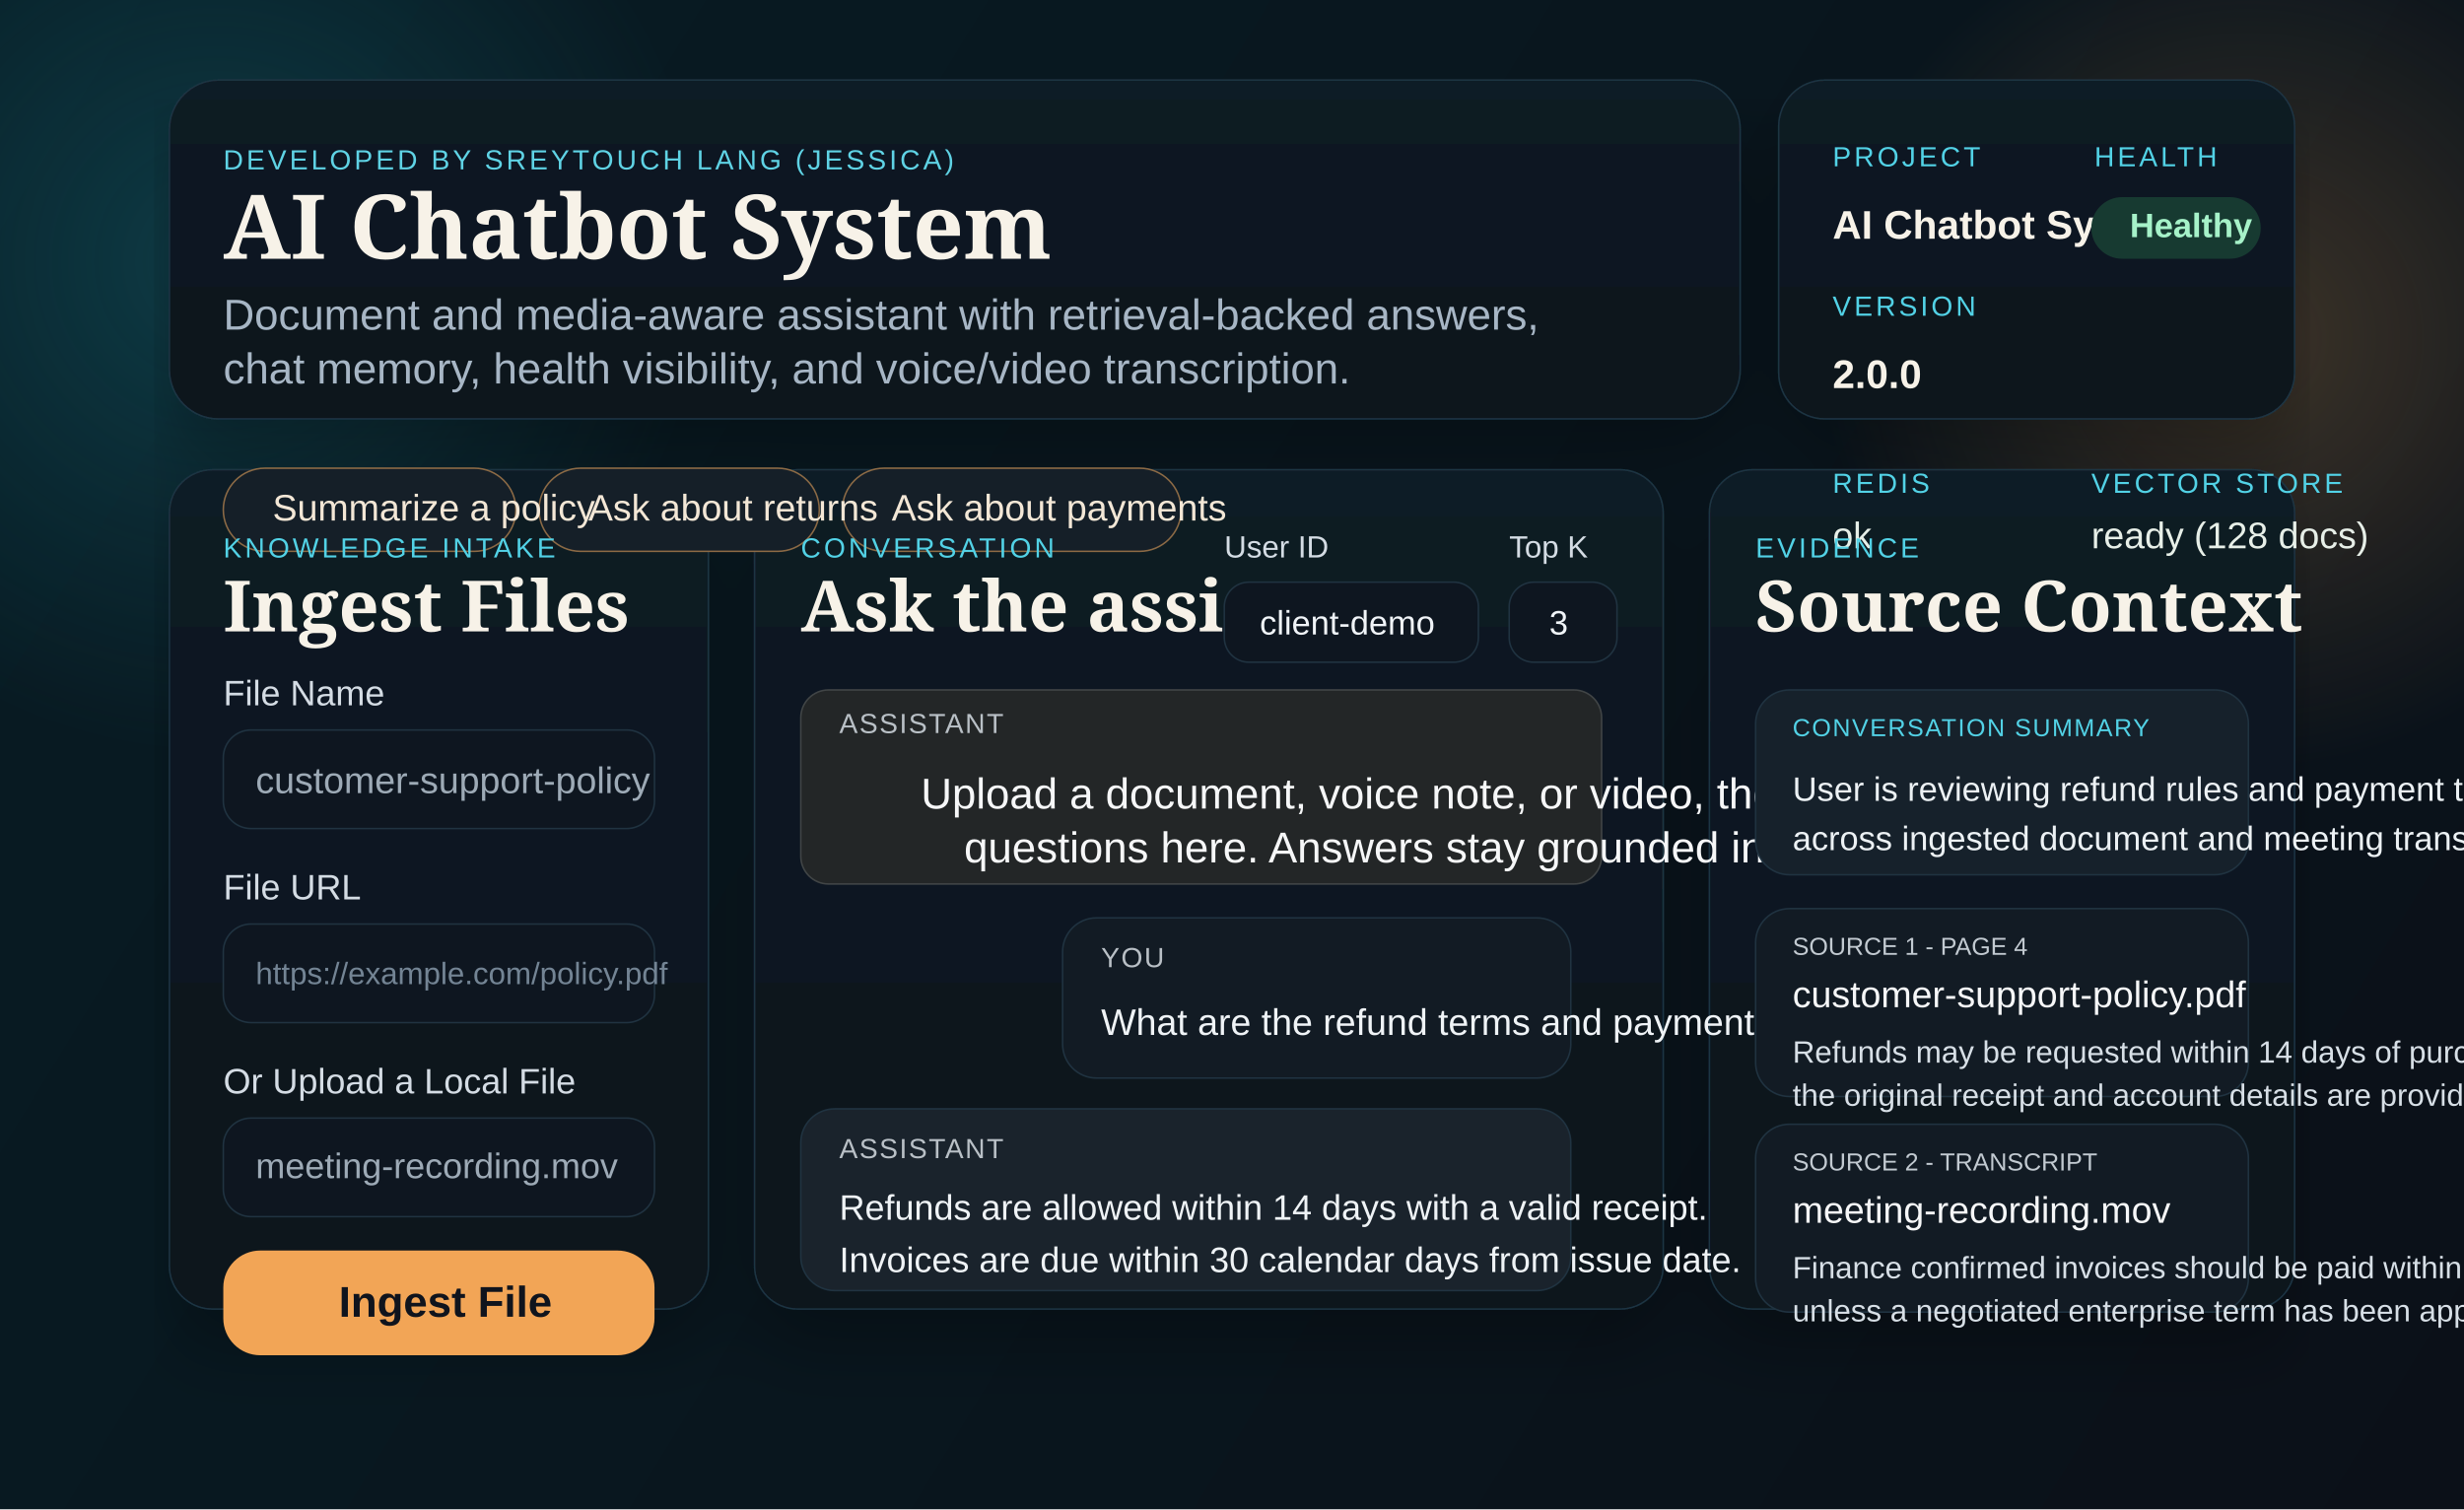
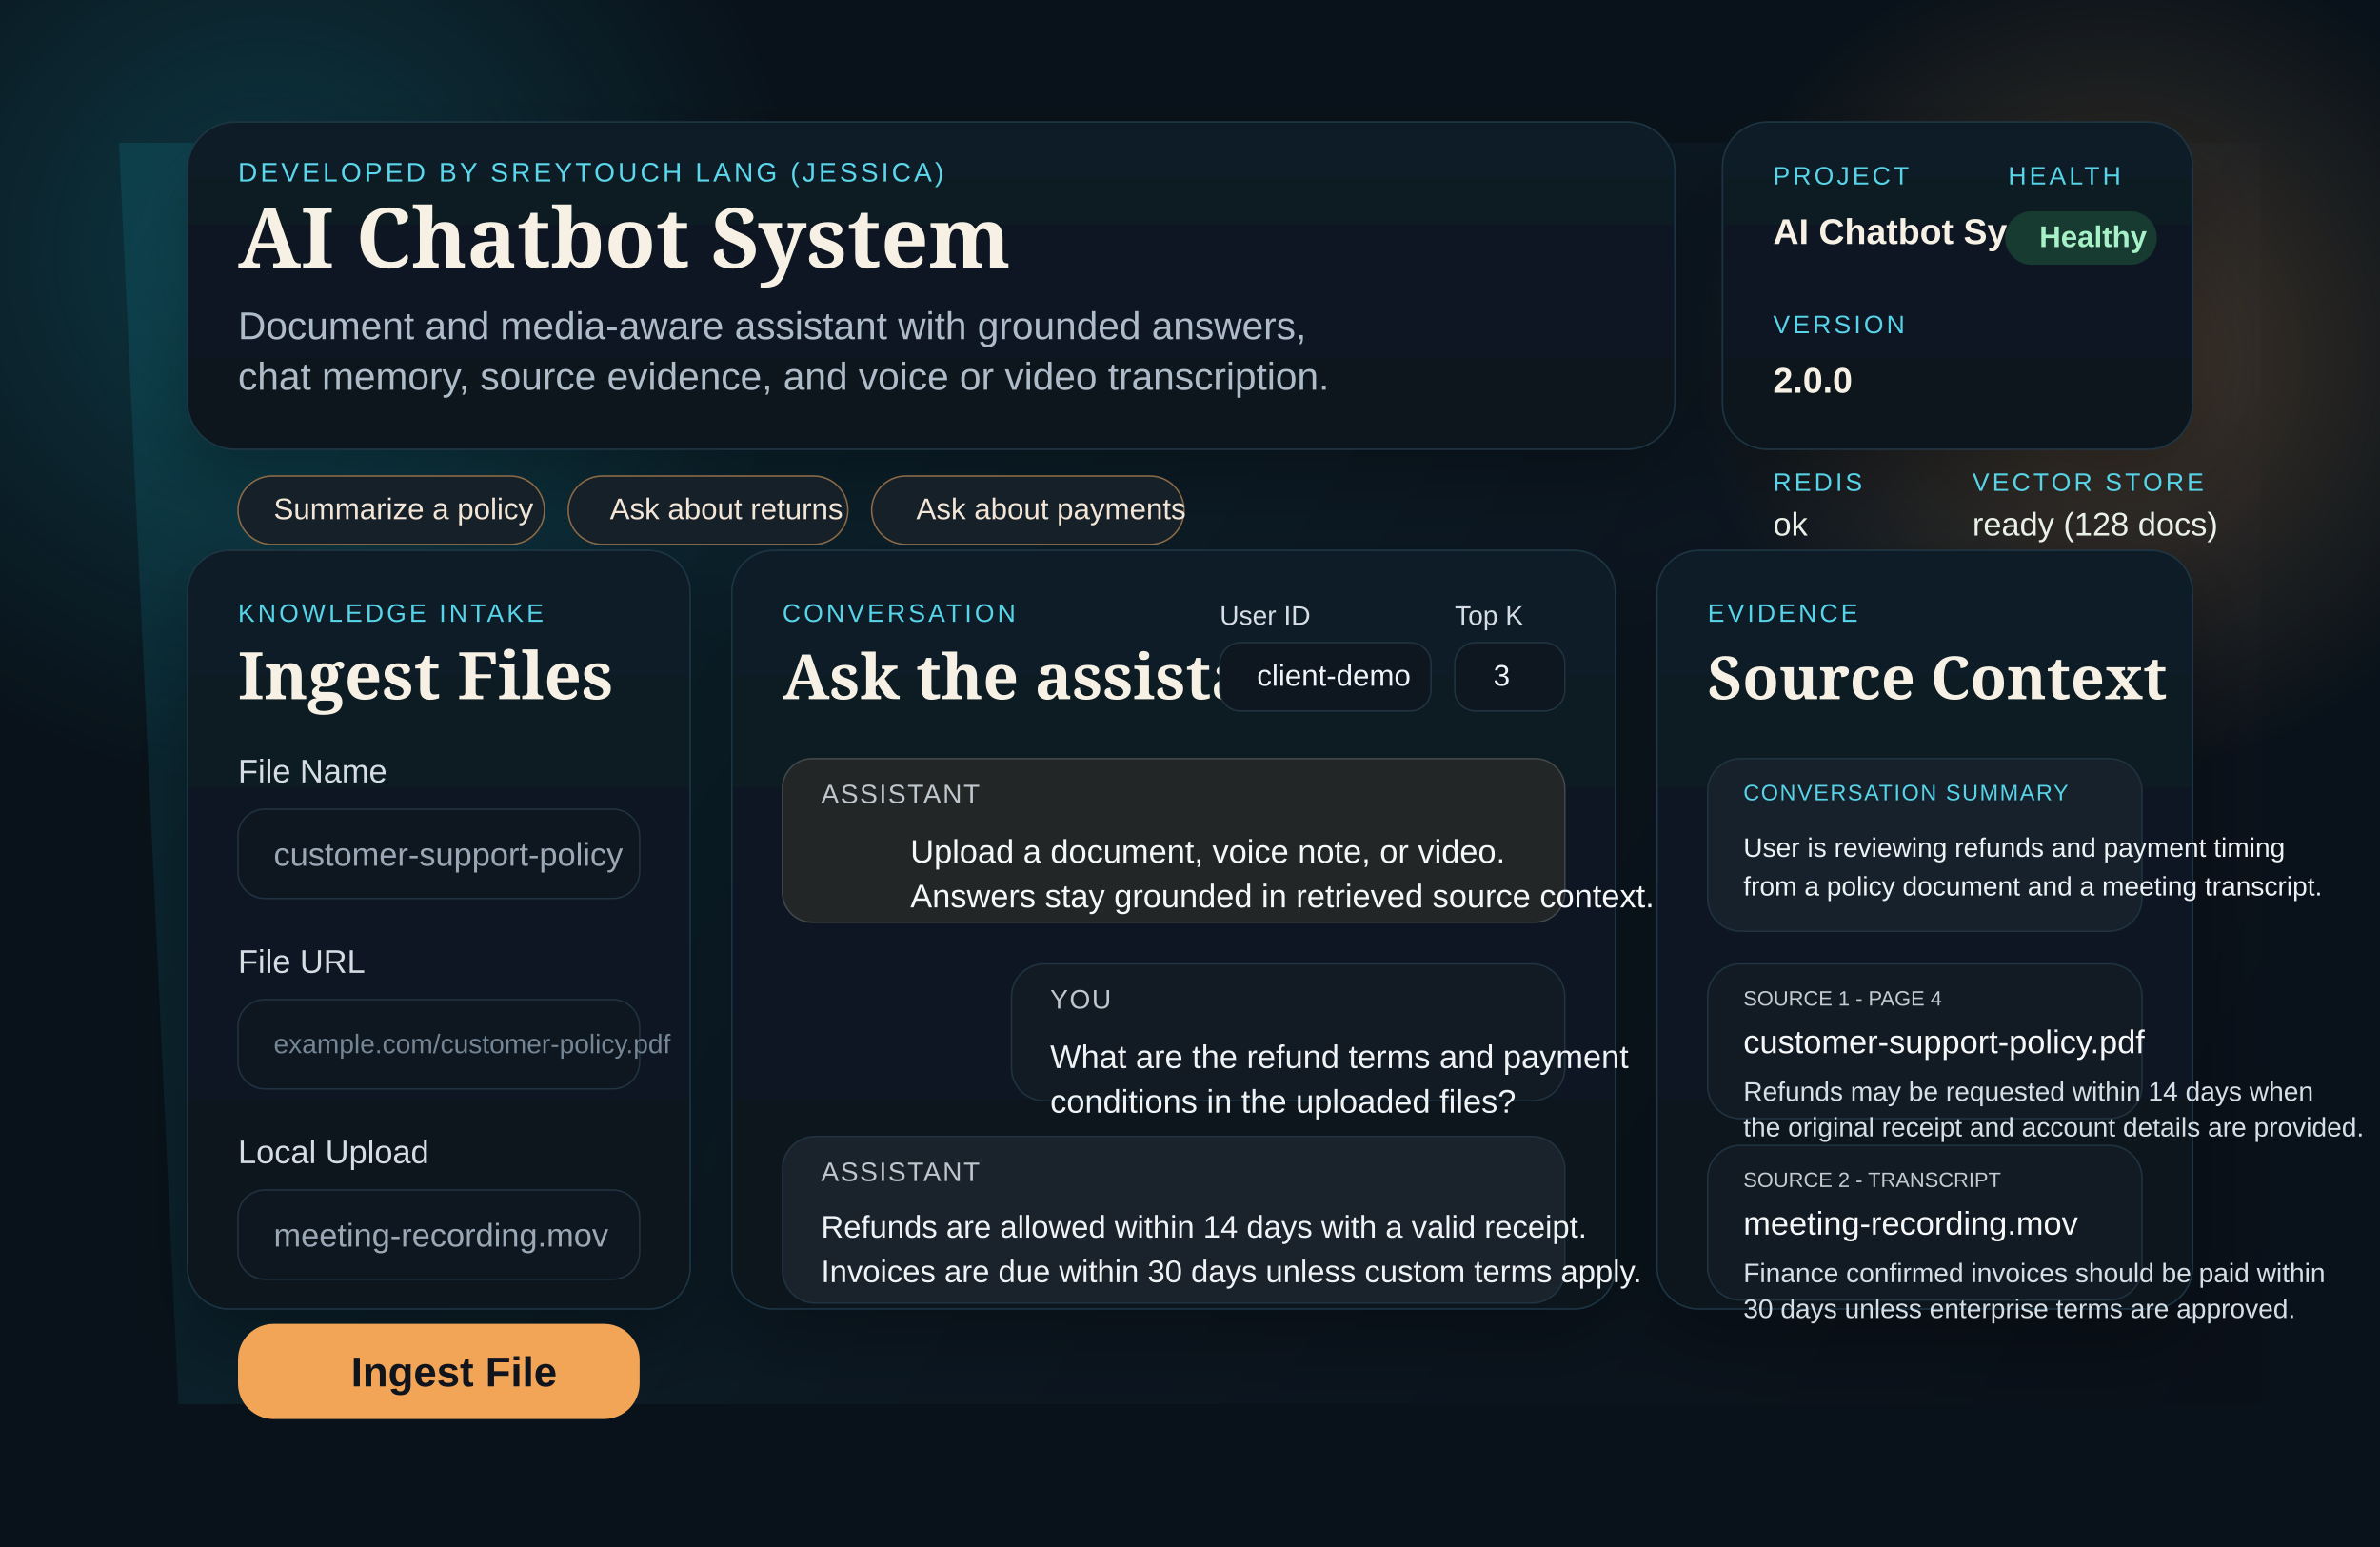
- <svg xmlns="http://www.w3.org/2000/svg" width="1600" height="980" viewBox="0 0 1600 980" fill="none">
+ <svg xmlns="http://www.w3.org/2000/svg" width="1600" height="1040" viewBox="0 0 1600 1040" fill="none">
  <defs>
-     <linearGradient id="bg" x1="0" y1="0" x2="1600" y2="980" gradientUnits="userSpaceOnUse">
-       <stop stop-color="#071C24" />
-       <stop offset="1" stop-color="#0B1018" />
+     <linearGradient id="bg" x1="120" y1="80" x2="1490" y2="980" gradientUnits="userSpaceOnUse">
+       <stop stop-color="#0A2A34" />
+       <stop offset="0.55" stop-color="#0C1721" />
+       <stop offset="1" stop-color="#0A1018" />
    </linearGradient>
    <linearGradient id="panel" x1="0" y1="0" x2="0" y2="1">
-       <stop stop-color="#101B25" />
-       <stop offset="1" stop-color="#0B131C" />
+       <stop stop-color="#111C26" />
+       <stop offset="1" stop-color="#0B141D" />
    </linearGradient>
-     <radialGradient id="glowLeft" cx="0" cy="0" r="1" gradientUnits="userSpaceOnUse" gradientTransform="translate(140 170) rotate(90) scale(320 320)">
-       <stop stop-color="#1D7D8C" stop-opacity="0.32" />
-       <stop offset="1" stop-color="#1D7D8C" stop-opacity="0" />
+     <radialGradient id="glowLeft" cx="0" cy="0" r="1" gradientUnits="userSpaceOnUse" gradientTransform="translate(180 170) rotate(90) scale(360 360)">
+       <stop stop-color="#1A97A8" stop-opacity="0.28" />
+       <stop offset="1" stop-color="#1A97A8" stop-opacity="0" />
    </radialGradient>
-     <radialGradient id="glowRight" cx="0" cy="0" r="1" gradientUnits="userSpaceOnUse" gradientTransform="translate(1460 220) rotate(90) scale(280 280)">
-       <stop stop-color="#F2A556" stop-opacity="0.22" />
-       <stop offset="1" stop-color="#F2A556" stop-opacity="0" />
+     <radialGradient id="glowRight" cx="0" cy="0" r="1" gradientUnits="userSpaceOnUse" gradientTransform="translate(1420 240) rotate(90) scale(280 280)">
+       <stop stop-color="#F6A75A" stop-opacity="0.24" />
+       <stop offset="1" stop-color="#F6A75A" stop-opacity="0" />
    </radialGradient>
-     <filter id="shadow" x="100" y="40" width="1400" height="900" filterUnits="userSpaceOnUse" color-interpolation-filters="sRGB">
+     <filter id="shadow" x="80" y="40" width="1440" height="950" filterUnits="userSpaceOnUse" color-interpolation-filters="sRGB">
      <feDropShadow dx="0" dy="24" stdDeviation="24" flood-color="#000000" flood-opacity="0.28" />
    </filter>
  </defs>
-   <rect width="1600" height="980" fill="url(#bg)" />
-   <circle cx="140" cy="170" r="320" fill="url(#glowLeft)" />
-   <circle cx="1460" cy="220" r="280" fill="url(#glowRight)" />
+   <rect width="1600" height="1040" fill="#09121A" />
+   <path d="M80 96H1520V944H120L80 96Z" fill="url(#bg)" />
+   <circle cx="180" cy="170" r="360" fill="url(#glowLeft)" />
+   <circle cx="1420" cy="240" r="280" fill="url(#glowRight)" />
  <g filter="url(#shadow)">
-     <rect x="110" y="52" width="1020" height="220" rx="32" fill="url(#panel)" stroke="#1E3443" />
-     <rect x="1155" y="52" width="335" height="220" rx="30" fill="url(#panel)" stroke="#1E3443" />
-     <rect x="110" y="305" width="350" height="545" rx="28" fill="url(#panel)" stroke="#1E3443" />
-     <rect x="490" y="305" width="590" height="545" rx="28" fill="url(#panel)" stroke="#1E3443" />
-     <rect x="1110" y="305" width="380" height="545" rx="28" fill="url(#panel)" stroke="#1E3443" />
+     <rect x="126" y="82" width="1000" height="220" rx="32" fill="url(#panel)" stroke="#1F3644" />
+     <rect x="1158" y="82" width="316" height="220" rx="30" fill="url(#panel)" stroke="#1F3644" />
+     <rect x="126" y="370" width="338" height="510" rx="28" fill="url(#panel)" stroke="#1F3644" />
+     <rect x="492" y="370" width="594" height="510" rx="28" fill="url(#panel)" stroke="#1F3644" />
+     <rect x="1114" y="370" width="360" height="510" rx="28" fill="url(#panel)" stroke="#1F3644" />
  </g>
-   <text x="145" y="110" fill="#5FD3E5" font-size="18" font-family="Arial, sans-serif" letter-spacing="2">DEVELOPED BY SREYTOUCH LANG (JESSICA)</text>
-   <text x="145" y="168" fill="#F7F2E8" font-size="58" font-weight="700" font-family="Georgia, serif">AI Chatbot System</text>
-   <text x="145" y="214" fill="#A7B6C5" font-size="28" font-family="Arial, sans-serif">Document and media-aware assistant with retrieval-backed answers,</text>
-   <text x="145" y="249" fill="#A7B6C5" font-size="28" font-family="Arial, sans-serif">chat memory, health visibility, and voice/video transcription.</text>
-   <rect x="145" y="304" width="190" height="54" rx="27" fill="#151F28" stroke="#8C6A45" />
-   <rect x="350" y="304" width="182" height="54" rx="27" fill="#151F28" stroke="#8C6A45" />
-   <rect x="547" y="304" width="220" height="54" rx="27" fill="#151F28" stroke="#8C6A45" />
-   <text x="177" y="338" fill="#F3E7D6" font-size="24" font-family="Arial, sans-serif">Summarize a policy</text>
-   <text x="382" y="338" fill="#F3E7D6" font-size="24" font-family="Arial, sans-serif">Ask about returns</text>
-   <text x="579" y="338" fill="#F3E7D6" font-size="24" font-family="Arial, sans-serif">Ask about payments</text>
-   <text x="1190" y="108" fill="#52D2E6" font-size="18" font-family="Arial, sans-serif" letter-spacing="2">PROJECT</text>
-   <text x="1190" y="155" fill="#F7F2E8" font-size="26" font-family="Arial, sans-serif" font-weight="700">AI Chatbot System</text>
-   <text x="1190" y="205" fill="#52D2E6" font-size="18" font-family="Arial, sans-serif" letter-spacing="2">VERSION</text>
-   <text x="1190" y="252" fill="#F7F2E8" font-size="26" font-family="Arial, sans-serif" font-weight="700">2.0.0</text>
-   <text x="1360" y="108" fill="#52D2E6" font-size="18" font-family="Arial, sans-serif" letter-spacing="2">HEALTH</text>
-   <rect x="1358" y="128" width="110" height="40" rx="20" fill="#173A31" />
-   <text x="1383" y="154" fill="#A6F2C9" font-size="22" font-family="Arial, sans-serif" font-weight="700">Healthy</text>
-   <text x="1190" y="320" fill="#52D2E6" font-size="18" font-family="Arial, sans-serif" letter-spacing="2">REDIS</text>
-   <text x="1190" y="356" fill="#E7EFE8" font-size="24" font-family="Arial, sans-serif">ok</text>
-   <text x="1358" y="320" fill="#52D2E6" font-size="18" font-family="Arial, sans-serif" letter-spacing="2">VECTOR STORE</text>
-   <text x="1358" y="356" fill="#E7EFE8" font-size="24" font-family="Arial, sans-serif">ready (128 docs)</text>
-   <text x="145" y="362" fill="#52D2E6" font-size="18" font-family="Arial, sans-serif" letter-spacing="2">KNOWLEDGE INTAKE</text>
-   <text x="145" y="410" fill="#F7F2E8" font-size="46" font-family="Georgia, serif" font-weight="700">Ingest Files</text>
-   <text x="145" y="458" fill="#D4DCE4" font-size="23" font-family="Arial, sans-serif">File Name</text>
-   <rect x="145" y="474" width="280" height="64" rx="18" fill="#0E1620" stroke="#203341" />
-   <text x="166" y="515" fill="#9DAAB6" font-size="24" font-family="Arial, sans-serif">customer-support-policy</text>
-   <text x="145" y="584" fill="#D4DCE4" font-size="23" font-family="Arial, sans-serif">File URL</text>
-   <rect x="145" y="600" width="280" height="64" rx="18" fill="#0E1620" stroke="#203341" />
-   <text x="166" y="639" fill="#738494" font-size="20" font-family="Arial, sans-serif">https://example.com/policy.pdf</text>
-   <text x="145" y="710" fill="#D4DCE4" font-size="23" font-family="Arial, sans-serif">Or Upload a Local File</text>
-   <rect x="145" y="726" width="280" height="64" rx="18" fill="#0E1620" stroke="#203341" />
-   <text x="166" y="765" fill="#9DAAB6" font-size="23" font-family="Arial, sans-serif">meeting-recording.mov</text>
-   <rect x="145" y="812" width="280" height="68" rx="24" fill="#F2A556" />
-   <text x="220" y="855" fill="#10141D" font-size="28" font-family="Arial, sans-serif" font-weight="700">Ingest File</text>
-   <text x="520" y="362" fill="#52D2E6" font-size="18" font-family="Arial, sans-serif" letter-spacing="2">CONVERSATION</text>
-   <text x="520" y="410" fill="#F7F2E8" font-size="46" font-family="Georgia, serif" font-weight="700">Ask the assistant</text>
-   <text x="795" y="362" fill="#D4DCE4" font-size="20" font-family="Arial, sans-serif">User ID</text>
-   <rect x="795" y="378" width="165" height="52" rx="16" fill="#0E1620" stroke="#203341" />
-   <text x="818" y="412" fill="#F0F4F8" font-size="22" font-family="Arial, sans-serif">client-demo</text>
-   <text x="980" y="362" fill="#D4DCE4" font-size="20" font-family="Arial, sans-serif">Top K</text>
-   <rect x="980" y="378" width="70" height="52" rx="16" fill="#0E1620" stroke="#203341" />
-   <text x="1006" y="412" fill="#F0F4F8" font-size="22" font-family="Arial, sans-serif">3</text>
-   <rect x="520" y="448" width="520" height="126" rx="18" fill="#232627" stroke="#414546" />
-   <text x="545" y="476" fill="#B9C0C6" font-size="18" font-family="Arial, sans-serif" letter-spacing="1">ASSISTANT</text>
-   <text x="598" y="525" fill="#F6F7F8" font-size="28" font-family="Arial, sans-serif">Upload a document, voice note, or video, then ask</text>
-   <text x="626" y="560" fill="#F6F7F8" font-size="28" font-family="Arial, sans-serif">questions here. Answers stay grounded in retrieved context.</text>
-   <rect x="690" y="596" width="330" height="104" rx="22" fill="#121B24" stroke="#203341" />
-   <text x="715" y="628" fill="#B9C0C6" font-size="18" font-family="Arial, sans-serif" letter-spacing="1">YOU</text>
-   <text x="715" y="672" fill="#EFF3F6" font-size="24" font-family="Arial, sans-serif">What are the refund terms and payment conditions?</text>
-   <rect x="520" y="720" width="500" height="118" rx="22" fill="#1A232C" stroke="#203341" />
-   <text x="545" y="752" fill="#B9C0C6" font-size="18" font-family="Arial, sans-serif" letter-spacing="1">ASSISTANT</text>
-   <text x="545" y="792" fill="#EFF3F6" font-size="23" font-family="Arial, sans-serif">Refunds are allowed within 14 days with a valid receipt.</text>
-   <text x="545" y="826" fill="#EFF3F6" font-size="23" font-family="Arial, sans-serif">Invoices are due within 30 calendar days from issue date.</text>
-   <text x="1140" y="362" fill="#52D2E6" font-size="18" font-family="Arial, sans-serif" letter-spacing="2">EVIDENCE</text>
-   <text x="1140" y="410" fill="#F7F2E8" font-size="46" font-family="Georgia, serif" font-weight="700">Source Context</text>
-   <rect x="1140" y="448" width="320" height="120" rx="22" fill="#16212B" stroke="#203341" />
-   <text x="1164" y="478" fill="#52D2E6" font-size="16" font-family="Arial, sans-serif" letter-spacing="1">CONVERSATION SUMMARY</text>
-   <text x="1164" y="520" fill="#ECF1F4" font-size="22" font-family="Arial, sans-serif">User is reviewing refund rules and payment timing</text>
-   <text x="1164" y="552" fill="#ECF1F4" font-size="22" font-family="Arial, sans-serif">across ingested document and meeting transcript context.</text>
-   <rect x="1140" y="590" width="320" height="122" rx="22" fill="#121B24" stroke="#203341" />
-   <text x="1164" y="620" fill="#C2CAD1" font-size="16" font-family="Arial, sans-serif">SOURCE 1  -  PAGE 4</text>
-   <text x="1164" y="654" fill="#F6F7F8" font-size="24" font-family="Arial, sans-serif">customer-support-policy.pdf</text>
-   <text x="1164" y="690" fill="#D7DFE6" font-size="20" font-family="Arial, sans-serif">Refunds may be requested within 14 days of purchase when</text>
-   <text x="1164" y="718" fill="#D7DFE6" font-size="20" font-family="Arial, sans-serif">the original receipt and account details are provided.</text>
-   <rect x="1140" y="730" width="320" height="122" rx="22" fill="#121B24" stroke="#203341" />
-   <text x="1164" y="760" fill="#C2CAD1" font-size="16" font-family="Arial, sans-serif">SOURCE 2  -  TRANSCRIPT</text>
-   <text x="1164" y="794" fill="#F6F7F8" font-size="24" font-family="Arial, sans-serif">meeting-recording.mov</text>
-   <text x="1164" y="830" fill="#D7DFE6" font-size="20" font-family="Arial, sans-serif">Finance confirmed invoices should be paid within 30 days</text>
-   <text x="1164" y="858" fill="#D7DFE6" font-size="20" font-family="Arial, sans-serif">unless a negotiated enterprise term has been approved.</text>
+   <text x="160" y="122" fill="#5BD6EA" font-size="18" font-family="Arial, sans-serif" letter-spacing="2">DEVELOPED BY SREYTOUCH LANG (JESSICA)</text>
+   <text x="160" y="180" fill="#F7F0E4" font-size="56" font-weight="700" font-family="Georgia, serif">AI Chatbot System</text>
+   <text x="160" y="228" fill="#AEBBC8" font-size="26" font-family="Arial, sans-serif">Document and media-aware assistant with grounded answers,</text>
+   <text x="160" y="262" fill="#AEBBC8" font-size="26" font-family="Arial, sans-serif">chat memory, source evidence, and voice or video transcription.</text>
+   <rect x="160" y="320" width="206" height="46" rx="23" fill="#152029" stroke="#8C6A45" />
+   <rect x="382" y="320" width="188" height="46" rx="23" fill="#152029" stroke="#8C6A45" />
+   <rect x="586" y="320" width="210" height="46" rx="23" fill="#152029" stroke="#8C6A45" />
+   <text x="184" y="349" fill="#F3E6D6" font-size="20" font-family="Arial, sans-serif">Summarize a policy</text>
+   <text x="410" y="349" fill="#F3E6D6" font-size="20" font-family="Arial, sans-serif">Ask about returns</text>
+   <text x="616" y="349" fill="#F3E6D6" font-size="20" font-family="Arial, sans-serif">Ask about payments</text>
+   <text x="1192" y="124" fill="#57D4E8" font-size="17" font-family="Arial, sans-serif" letter-spacing="2">PROJECT</text>
+   <text x="1192" y="164" fill="#F7F0E4" font-size="24" font-weight="700" font-family="Arial, sans-serif">AI Chatbot System</text>
+   <text x="1192" y="224" fill="#57D4E8" font-size="17" font-family="Arial, sans-serif" letter-spacing="2">VERSION</text>
+   <text x="1192" y="264" fill="#F7F0E4" font-size="24" font-weight="700" font-family="Arial, sans-serif">2.0.0</text>
+   <text x="1350" y="124" fill="#57D4E8" font-size="17" font-family="Arial, sans-serif" letter-spacing="2">HEALTH</text>
+   <rect x="1348" y="142" width="102" height="36" rx="18" fill="#173A31" />
+   <text x="1371" y="166" fill="#A7F1C8" font-size="20" font-weight="700" font-family="Arial, sans-serif">Healthy</text>
+   <text x="1192" y="330" fill="#57D4E8" font-size="17" font-family="Arial, sans-serif" letter-spacing="2">REDIS</text>
+   <text x="1192" y="360" fill="#E9F0E8" font-size="22" font-family="Arial, sans-serif">ok</text>
+   <text x="1326" y="330" fill="#57D4E8" font-size="17" font-family="Arial, sans-serif" letter-spacing="2">VECTOR STORE</text>
+   <text x="1326" y="360" fill="#E9F0E8" font-size="22" font-family="Arial, sans-serif">ready (128 docs)</text>
+   <text x="160" y="418" fill="#57D4E8" font-size="17" font-family="Arial, sans-serif" letter-spacing="2">KNOWLEDGE INTAKE</text>
+   <text x="160" y="470" fill="#F7F0E4" font-size="44" font-family="Georgia, serif" font-weight="700">Ingest Files</text>
+   <text x="160" y="526" fill="#D5DCE4" font-size="22" font-family="Arial, sans-serif">File Name</text>
+   <rect x="160" y="544" width="270" height="60" rx="18" fill="#0E1620" stroke="#203341" />
+   <text x="184" y="582" fill="#9AA7B4" font-size="22" font-family="Arial, sans-serif">customer-support-policy</text>
+   <text x="160" y="654" fill="#D5DCE4" font-size="22" font-family="Arial, sans-serif">File URL</text>
+   <rect x="160" y="672" width="270" height="60" rx="18" fill="#0E1620" stroke="#203341" />
+   <text x="184" y="708" fill="#748594" font-size="18" font-family="Arial, sans-serif">example.com/customer-policy.pdf</text>
+   <text x="160" y="782" fill="#D5DCE4" font-size="22" font-family="Arial, sans-serif">Local Upload</text>
+   <rect x="160" y="800" width="270" height="60" rx="18" fill="#0E1620" stroke="#203341" />
+   <text x="184" y="838" fill="#9AA7B4" font-size="22" font-family="Arial, sans-serif">meeting-recording.mov</text>
+   <rect x="160" y="890" width="270" height="64" rx="24" fill="#F2A556" />
+   <text x="236" y="932" fill="#10141D" font-size="28" font-family="Arial, sans-serif" font-weight="700">Ingest File</text>
+   <text x="526" y="418" fill="#57D4E8" font-size="17" font-family="Arial, sans-serif" letter-spacing="2">CONVERSATION</text>
+   <text x="526" y="470" fill="#F7F0E4" font-size="42" font-family="Georgia, serif" font-weight="700">Ask the assistant</text>
+   <text x="820" y="420" fill="#D5DCE4" font-size="18" font-family="Arial, sans-serif">User ID</text>
+   <rect x="820" y="432" width="142" height="46" rx="14" fill="#0E1620" stroke="#203341" />
+   <text x="845" y="461" fill="#EFF4F8" font-size="20" font-family="Arial, sans-serif">client-demo</text>
+   <text x="978" y="420" fill="#D5DCE4" font-size="18" font-family="Arial, sans-serif">Top K</text>
+   <rect x="978" y="432" width="74" height="46" rx="14" fill="#0E1620" stroke="#203341" />
+   <text x="1004" y="461" fill="#EFF4F8" font-size="20" font-family="Arial, sans-serif">3</text>
+   <rect x="526" y="510" width="526" height="110" rx="20" fill="#232627" stroke="#424748" />
+   <text x="552" y="540" fill="#BFC6CC" font-size="18" font-family="Arial, sans-serif" letter-spacing="1">ASSISTANT</text>
+   <text x="612" y="580" fill="#F6F7F8" font-size="22" font-family="Arial, sans-serif">Upload a document, voice note, or video.</text>
+   <text x="612" y="610" fill="#F6F7F8" font-size="22" font-family="Arial, sans-serif">Answers stay grounded in retrieved source context.</text>
+   <rect x="680" y="648" width="372" height="92" rx="22" fill="#121B24" stroke="#203341" />
+   <text x="706" y="678" fill="#BFC6CC" font-size="18" font-family="Arial, sans-serif" letter-spacing="1">YOU</text>
+   <text x="706" y="718" fill="#EFF3F6" font-size="22" font-family="Arial, sans-serif">What are the refund terms and payment</text>
+   <text x="706" y="748" fill="#EFF3F6" font-size="22" font-family="Arial, sans-serif">conditions in the uploaded files?</text>
+   <rect x="526" y="764" width="526" height="112" rx="22" fill="#1A232C" stroke="#203341" />
+   <text x="552" y="794" fill="#BFC6CC" font-size="18" font-family="Arial, sans-serif" letter-spacing="1">ASSISTANT</text>
+   <text x="552" y="832" fill="#EFF3F6" font-size="21" font-family="Arial, sans-serif">Refunds are allowed within 14 days with a valid receipt.</text>
+   <text x="552" y="862" fill="#EFF3F6" font-size="21" font-family="Arial, sans-serif">Invoices are due within 30 days unless custom terms apply.</text>
+   <text x="1148" y="418" fill="#57D4E8" font-size="17" font-family="Arial, sans-serif" letter-spacing="2">EVIDENCE</text>
+   <text x="1148" y="470" fill="#F7F0E4" font-size="40" font-family="Georgia, serif" font-weight="700">Source Context</text>
+   <rect x="1148" y="510" width="292" height="116" rx="22" fill="#16212B" stroke="#203341" />
+   <text x="1172" y="538" fill="#57D4E8" font-size="15" font-family="Arial, sans-serif" letter-spacing="1">CONVERSATION SUMMARY</text>
+   <text x="1172" y="576" fill="#ECF1F4" font-size="18" font-family="Arial, sans-serif">User is reviewing refunds and payment timing</text>
+   <text x="1172" y="602" fill="#ECF1F4" font-size="18" font-family="Arial, sans-serif">from a policy document and a meeting transcript.</text>
+   <rect x="1148" y="648" width="292" height="104" rx="22" fill="#121B24" stroke="#203341" />
+   <text x="1172" y="676" fill="#C4CCD2" font-size="14" font-family="Arial, sans-serif">SOURCE 1  -  PAGE 4</text>
+   <text x="1172" y="708" fill="#F6F7F8" font-size="22" font-family="Arial, sans-serif">customer-support-policy.pdf</text>
+   <text x="1172" y="740" fill="#D7DFE6" font-size="18" font-family="Arial, sans-serif">Refunds may be requested within 14 days when</text>
+   <text x="1172" y="764" fill="#D7DFE6" font-size="18" font-family="Arial, sans-serif">the original receipt and account details are provided.</text>
+   <rect x="1148" y="770" width="292" height="104" rx="22" fill="#121B24" stroke="#203341" />
+   <text x="1172" y="798" fill="#C4CCD2" font-size="14" font-family="Arial, sans-serif">SOURCE 2  -  TRANSCRIPT</text>
+   <text x="1172" y="830" fill="#F6F7F8" font-size="22" font-family="Arial, sans-serif">meeting-recording.mov</text>
+   <text x="1172" y="862" fill="#D7DFE6" font-size="18" font-family="Arial, sans-serif">Finance confirmed invoices should be paid within</text>
+   <text x="1172" y="886" fill="#D7DFE6" font-size="18" font-family="Arial, sans-serif">30 days unless enterprise terms are approved.</text>
</svg>
